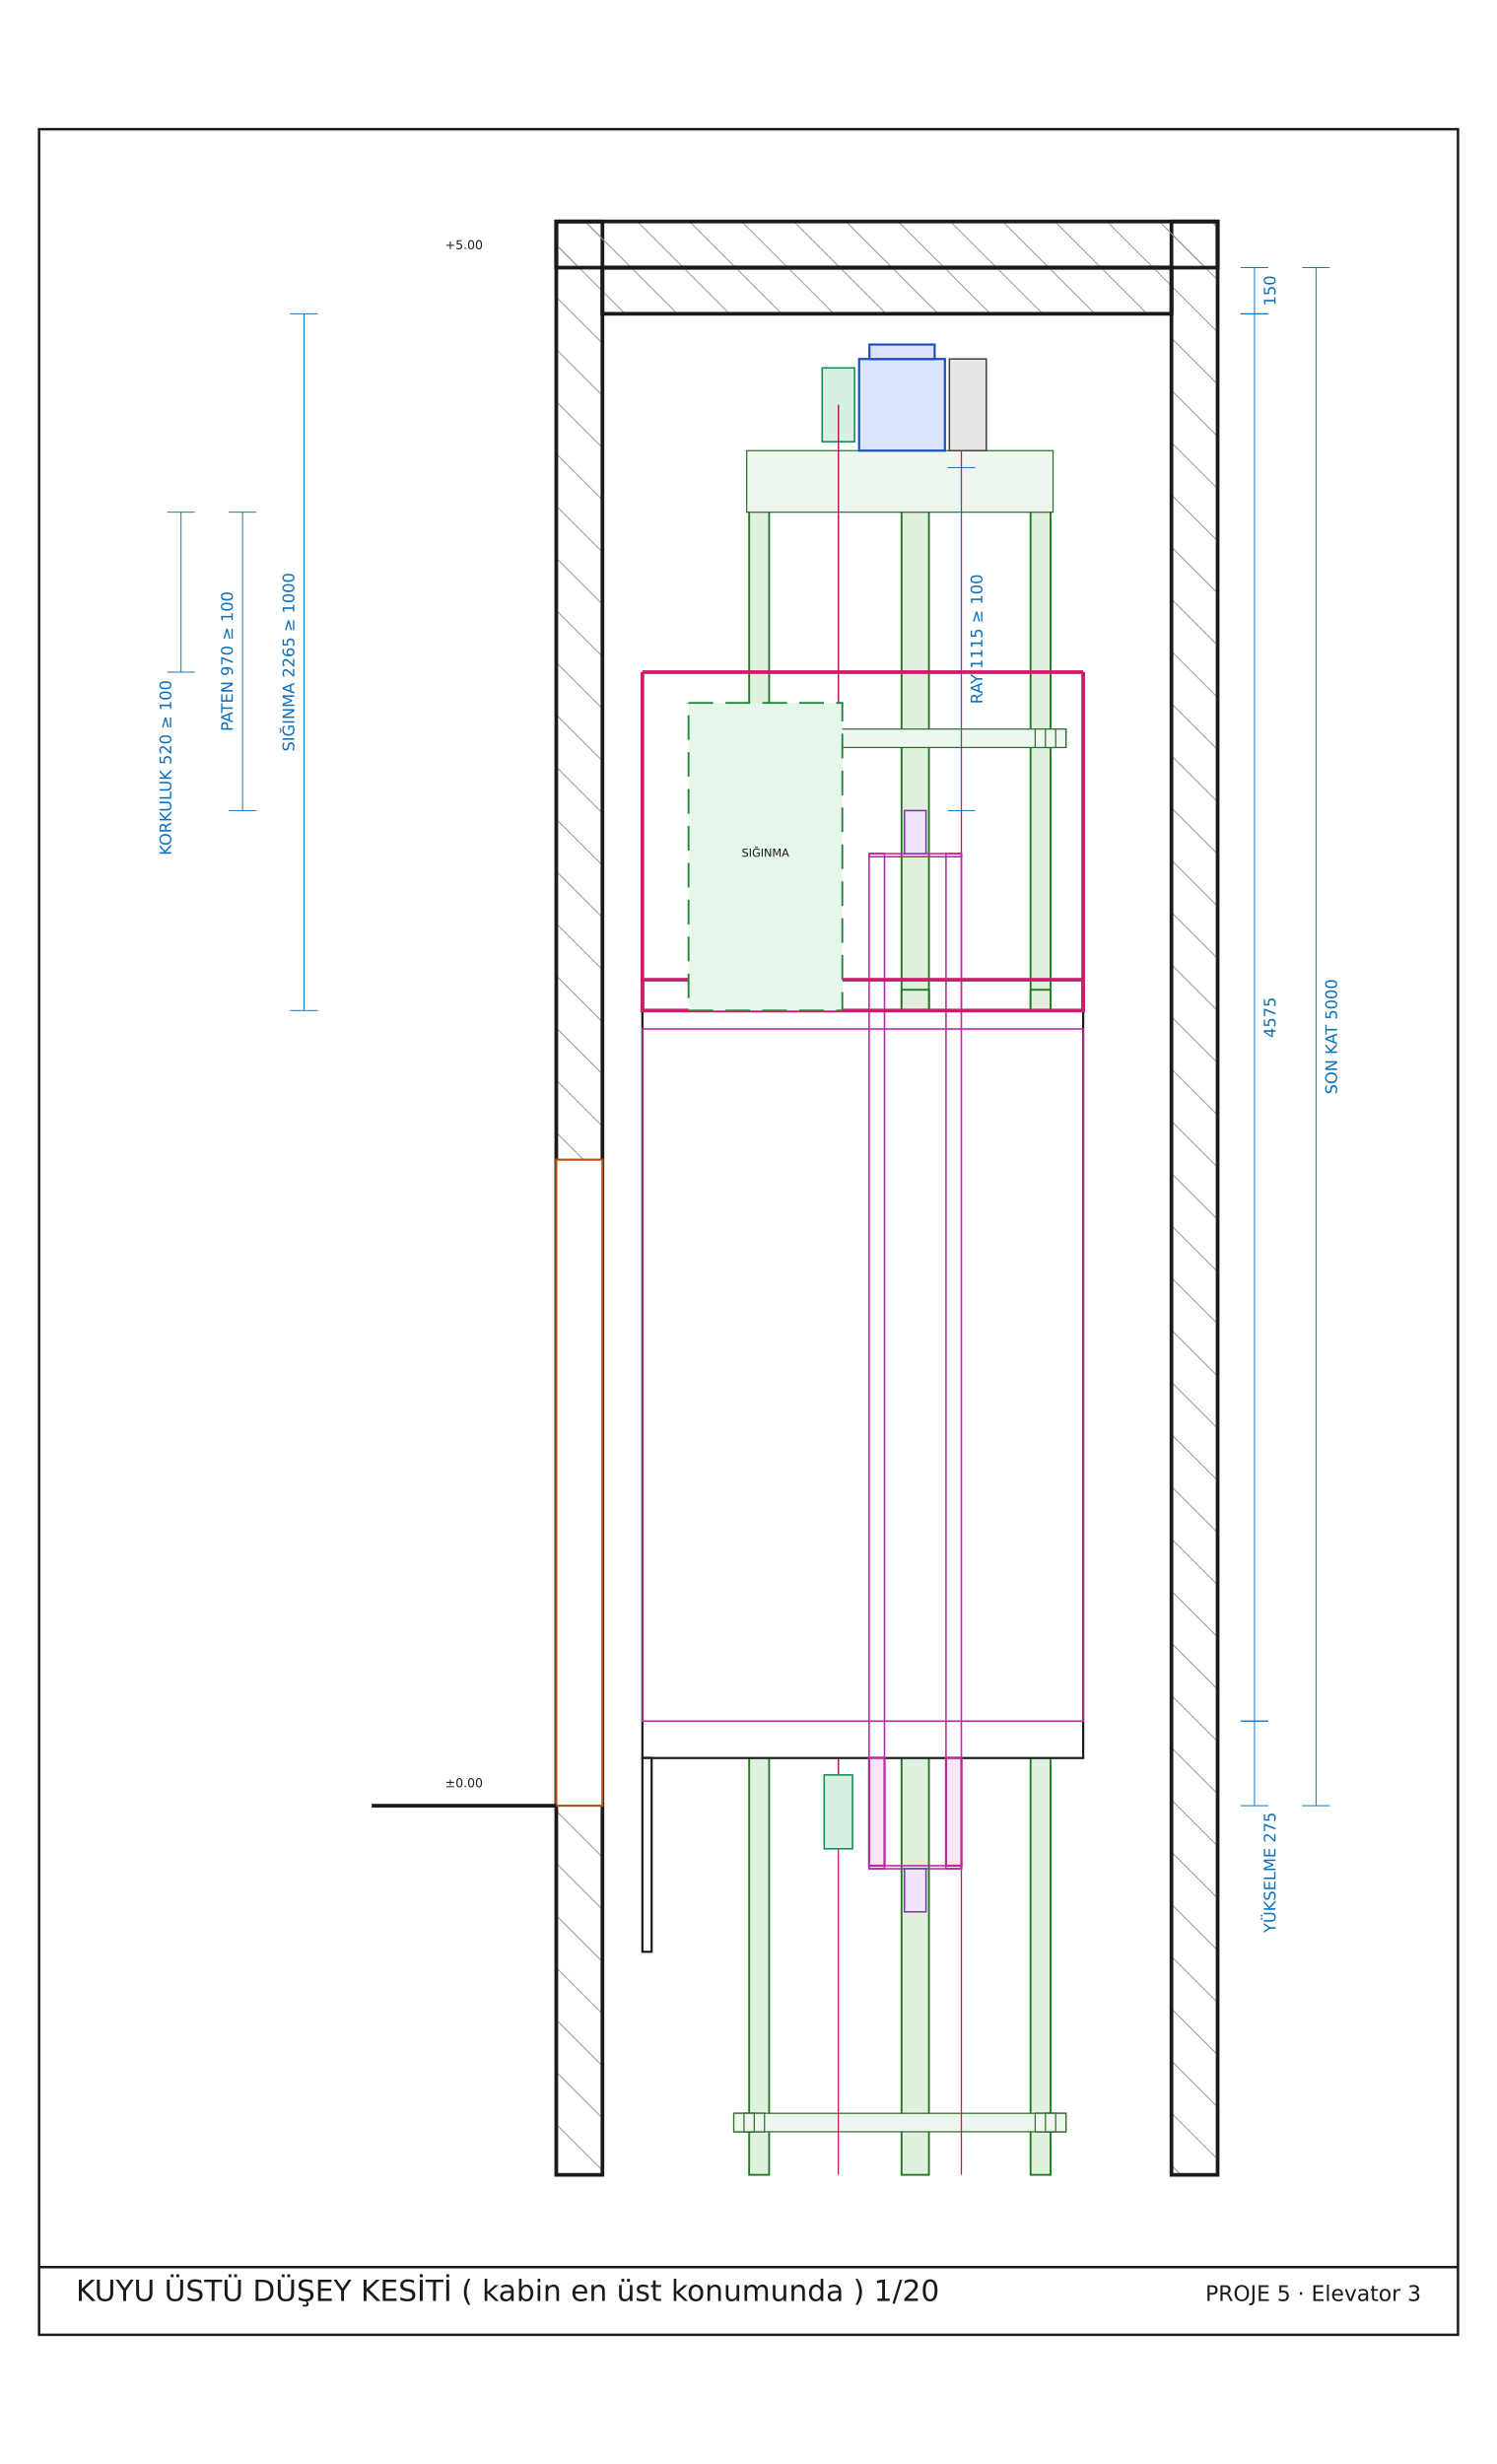
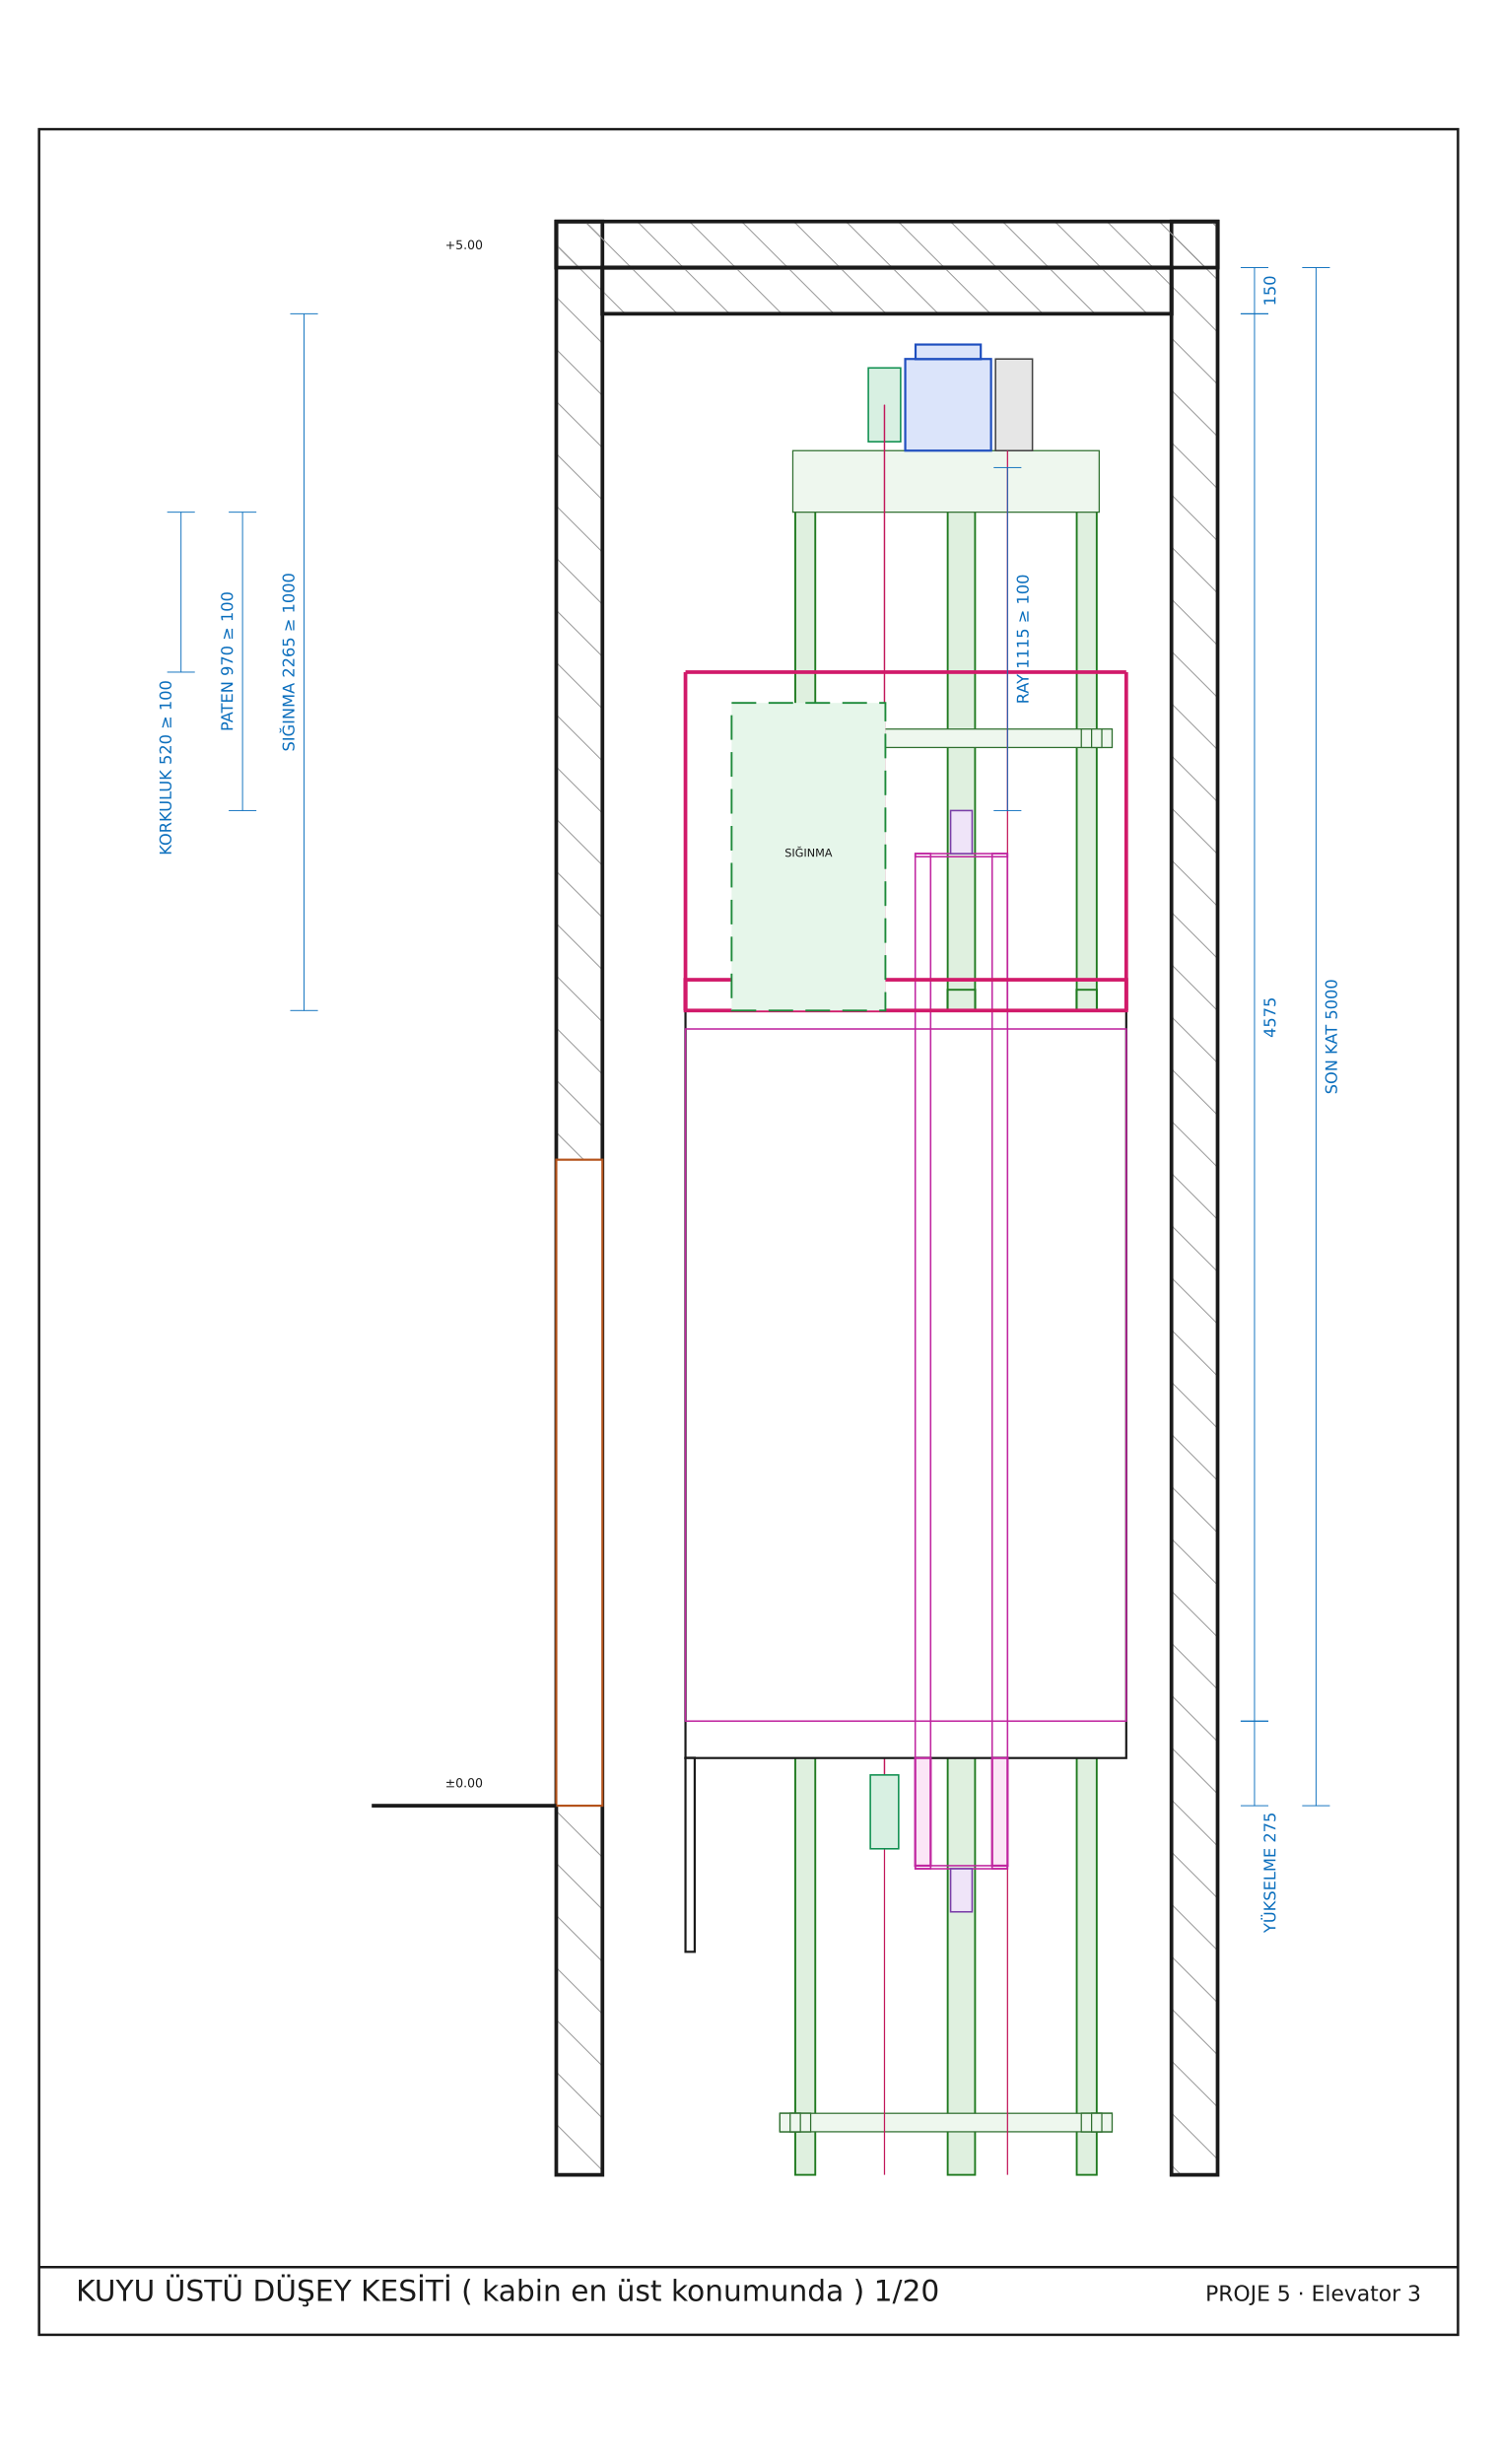
<svg xmlns="http://www.w3.org/2000/svg" viewBox="-1952 -5870 4853 8010" width="243mm" height="400mm">
  <defs>
    <pattern id="tarama" width="120" height="120" patternUnits="userSpaceOnUse" patternTransform="rotate(45)">
      <line x1="0" y1="0" x2="0" y2="120" stroke="#9a9a9a" stroke-width="6" />
    </pattern>
    <pattern id="tugla" width="240" height="120" patternUnits="userSpaceOnUse">
      <rect width="240" height="120" fill="#fdf3ee" />
      <path d="M0 0 H240 M0 60 H240 M120 0 V60 M0 60 V120 M240 60 V120" stroke="#c08a6a" stroke-width="5" fill="none" />
    </pattern>
  </defs>
  <rect x="-100000" y="-100000" width="200000" height="200000" fill="#ffffff" />
  <g transform="scale(1,-1)">
    <rect x="-150.0" y="-1200.0" width="150.0" height="6350.0" fill="url(#tarama)" stroke="none" />
    <rect x="-150.0" y="-1200.0" width="150.0" height="6350.0" fill="none" stroke="#1a1a1a" stroke-width="12" />
    <rect x="1850.0" y="-1200.0" width="150.0" height="6350.0" fill="url(#tarama)" stroke="none" />
    <rect x="1850.0" y="-1200.0" width="150.0" height="6350.0" fill="none" stroke="#1a1a1a" stroke-width="12" />
    <rect x="-150.0" y="5000.0" width="2150.0" height="150.0" fill="url(#tarama)" stroke="none" />
    <rect x="-150.0" y="5000.0" width="2150.0" height="150.0" fill="none" stroke="#1a1a1a" stroke-width="12" />
    <rect x="-150.0" y="0.0" width="150.0" height="2100.0" fill="#ffffff" stroke="#b4531b" stroke-width="7" />
    <line x1="-750.0" y1="0.0" x2="-150.0" y2="0.0" stroke="#1a1a1a" stroke-width="12" />
    <g transform="translate(-450.0,60.0) scale(1,-1) rotate(-0.0)">
      <text x="0" y="0" font-family="DejaVu Sans, Arial" font-size="40" fill="#1a1a1a" text-anchor="middle">±0.00</text>
    </g>
    <rect x="0.0" y="4850.0" width="1850.0" height="150.0" fill="url(#tarama)" stroke="none" />
    <rect x="0.0" y="4850.0" width="1850.0" height="150.0" fill="none" stroke="#1a1a1a" stroke-width="12" />
-     <rect x="972.5" y="-1200.0" width="89.0" height="5550.0" fill="#dff0df" stroke="#1f7a1f" stroke-width="6" />
-     <rect x="972.5" y="2347.5" width="89.0" height="305.0" fill="#dff0df" stroke="#1f7a1f" stroke-width="6" />
-     <rect x="477.0" y="-1200.0" width="65.0" height="5550.0" fill="#dff0df" stroke="#1f7a1f" stroke-width="6" />
-     <rect x="477.0" y="2347.5" width="65.0" height="305.0" fill="#dff0df" stroke="#1f7a1f" stroke-width="6" />
-     <rect x="1392.0" y="-1200.0" width="65.0" height="5550.0" fill="#dff0df" stroke="#1f7a1f" stroke-width="6" />
-     <rect x="1392.0" y="2347.5" width="65.0" height="305.0" fill="#dff0df" stroke="#1f7a1f" stroke-width="6" />
-     <rect x="427.0" y="-1060.0" width="1080.0" height="60.0" fill="#eef7ee" stroke="#2f6f2f" stroke-width="4" />
-     <rect x="1407.0" y="-1060.0" width="100.0" height="60.0" fill="#eef7ee" stroke="#2f6f2f" stroke-width="4" />
-     <rect x="1440.3" y="-1060.0" width="33.3" height="60.0" fill="#eef7ee" stroke="#2f6f2f" stroke-width="4" />
-     <rect x="427.0" y="-1060.0" width="100.0" height="60.0" fill="#eef7ee" stroke="#2f6f2f" stroke-width="4" />
-     <rect x="460.3" y="-1060.0" width="33.3" height="60.0" fill="#eef7ee" stroke="#2f6f2f" stroke-width="4" />
-     <rect x="427.0" y="440.0" width="1080.0" height="60.0" fill="#eef7ee" stroke="#2f6f2f" stroke-width="4" />
-     <rect x="1407.0" y="440.0" width="100.0" height="60.0" fill="#eef7ee" stroke="#2f6f2f" stroke-width="4" />
-     <rect x="1440.3" y="440.0" width="33.3" height="60.0" fill="#eef7ee" stroke="#2f6f2f" stroke-width="4" />
-     <rect x="427.0" y="440.0" width="100.0" height="60.0" fill="#eef7ee" stroke="#2f6f2f" stroke-width="4" />
-     <rect x="460.3" y="440.0" width="33.3" height="60.0" fill="#eef7ee" stroke="#2f6f2f" stroke-width="4" />
-     <rect x="427.0" y="1940.0" width="1080.0" height="60.0" fill="#eef7ee" stroke="#2f6f2f" stroke-width="4" />
-     <rect x="1407.0" y="1940.0" width="100.0" height="60.0" fill="#eef7ee" stroke="#2f6f2f" stroke-width="4" />
-     <rect x="1440.3" y="1940.0" width="33.3" height="60.0" fill="#eef7ee" stroke="#2f6f2f" stroke-width="4" />
-     <rect x="427.0" y="1940.0" width="100.0" height="60.0" fill="#eef7ee" stroke="#2f6f2f" stroke-width="4" />
-     <rect x="460.3" y="1940.0" width="33.3" height="60.0" fill="#eef7ee" stroke="#2f6f2f" stroke-width="4" />
-     <rect x="427.0" y="3440.0" width="1080.0" height="60.0" fill="#eef7ee" stroke="#2f6f2f" stroke-width="4" />
-     <rect x="1407.0" y="3440.0" width="100.0" height="60.0" fill="#eef7ee" stroke="#2f6f2f" stroke-width="4" />
-     <rect x="1440.3" y="3440.0" width="33.3" height="60.0" fill="#eef7ee" stroke="#2f6f2f" stroke-width="4" />
-     <rect x="427.0" y="3440.0" width="100.0" height="60.0" fill="#eef7ee" stroke="#2f6f2f" stroke-width="4" />
-     <rect x="460.3" y="3440.0" width="33.3" height="60.0" fill="#eef7ee" stroke="#2f6f2f" stroke-width="4" />
-     <rect x="469.0" y="4205.0" width="996.0" height="200.0" fill="#eef7ee" stroke="#2f6f2f" stroke-width="4" />
-     <rect x="1128.0" y="4405.0" width="120.0" height="298.0" fill="#e6e6e6" stroke="#444444" stroke-width="5" />
-     <rect x="834.5" y="4405.0" width="279.0" height="298.0" fill="#dbe4fa" stroke="#1f4fbf" stroke-width="7" />
-     <rect x="868.0" y="4703.0" width="212.0" height="47.0" fill="#dbe4fa" stroke="#1f4fbf" stroke-width="7" />
-     <rect x="714.5" y="4434.0" width="105.0" height="240.0" fill="#d8f0e2" stroke="#0f8f4f" stroke-width="5" />
-     <line x1="767.0" y1="-20.0" x2="767.0" y2="4554.0" stroke="#c2185b" stroke-width="4" />
-     <line x1="767.0" y1="4554.0" x2="767.0" y2="-1200.0" stroke="#c2185b" stroke-width="4" />
-     <line x1="1167.0" y1="-1200.0" x2="1167.0" y2="4405.0" stroke="#c2185b" stroke-width="4" />
-     <rect x="130.0" y="155.0" width="1433.0" height="2430.0" fill="#ffffff" stroke="#1a1a1a" stroke-width="7" />
-     <rect x="130.0" y="275.0" width="1433.0" height="2250.0" fill="none" stroke="#c026a0" stroke-width="5" />
-     <rect x="130.0" y="-475.0" width="30.0" height="630.0" fill="#ffffff" stroke="#1a1a1a" stroke-width="7" />
-     <rect x="867.0" y="-205.0" width="50.0" height="3300.0" fill="none" stroke="#c026a0" stroke-width="5" />
-     <rect x="1117.0" y="-205.0" width="50.0" height="3300.0" fill="none" stroke="#c026a0" stroke-width="5" />
-     <rect x="867.0" y="-205.0" width="300.0" height="10.0" fill="none" stroke="#c026a0" stroke-width="5" />
-     <rect x="867.0" y="3085.0" width="300.0" height="10.0" fill="none" stroke="#c026a0" stroke-width="5" />
-     <rect x="982.0" y="3095.0" width="70.0" height="140.0" fill="#efe4f8" stroke="#7a3ea8" stroke-width="5" />
-     <rect x="982.0" y="-345.0" width="70.0" height="140.0" fill="#efe4f8" stroke="#7a3ea8" stroke-width="5" />
-     <rect x="867.0" y="-195.0" width="50.0" height="350.0" fill="#fbe6f6" stroke="#c026a0" stroke-width="7" />
-     <rect x="1117.0" y="-195.0" width="50.0" height="350.0" fill="#fbe6f6" stroke="#c026a0" stroke-width="7" />
-     <rect x="721.0" y="-140.0" width="92.0" height="240.0" fill="#d8f0e2" stroke="#0f8f4f" stroke-width="5" />
-     <rect x="130.0" y="2585.0" width="1433.0" height="100.0" fill="none" stroke="#d11a6a" stroke-width="12" />
-     <line x1="130.0" y1="3685.0" x2="1563.0" y2="3685.0" stroke="#d11a6a" stroke-width="12" />
-     <line x1="130.0" y1="2585.0" x2="130.0" y2="3685.0" stroke="#d11a6a" stroke-width="12" />
-     <line x1="1563.0" y1="2585.0" x2="1563.0" y2="3685.0" stroke="#d11a6a" stroke-width="12" />
-     <rect x="280.0" y="2585.0" width="500.0" height="1000.0" fill="#e6f6ea" stroke="#1d8a3a" stroke-width="6" stroke-dasharray="80 40" />
-     <g transform="translate(530.0,3085.0) scale(1,-1) rotate(-0.0)">
+     <rect x="1122.5" y="-1200.0" width="89.0" height="5550.0" fill="#dff0df" stroke="#1f7a1f" stroke-width="6" />
+     <rect x="1122.5" y="2347.5" width="89.0" height="305.0" fill="#dff0df" stroke="#1f7a1f" stroke-width="6" />
+     <rect x="627.0" y="-1200.0" width="65.0" height="5550.0" fill="#dff0df" stroke="#1f7a1f" stroke-width="6" />
+     <rect x="627.0" y="2347.5" width="65.0" height="305.0" fill="#dff0df" stroke="#1f7a1f" stroke-width="6" />
+     <rect x="1542.0" y="-1200.0" width="65.0" height="5550.0" fill="#dff0df" stroke="#1f7a1f" stroke-width="6" />
+     <rect x="1542.0" y="2347.5" width="65.0" height="305.0" fill="#dff0df" stroke="#1f7a1f" stroke-width="6" />
+     <rect x="577.0" y="-1060.0" width="1080.0" height="60.0" fill="#eef7ee" stroke="#2f6f2f" stroke-width="4" />
+     <rect x="1557.0" y="-1060.0" width="100.0" height="60.0" fill="#eef7ee" stroke="#2f6f2f" stroke-width="4" />
+     <rect x="1590.3" y="-1060.0" width="33.3" height="60.0" fill="#eef7ee" stroke="#2f6f2f" stroke-width="4" />
+     <rect x="577.0" y="-1060.0" width="100.0" height="60.0" fill="#eef7ee" stroke="#2f6f2f" stroke-width="4" />
+     <rect x="610.3" y="-1060.0" width="33.3" height="60.0" fill="#eef7ee" stroke="#2f6f2f" stroke-width="4" />
+     <rect x="577.0" y="440.0" width="1080.0" height="60.0" fill="#eef7ee" stroke="#2f6f2f" stroke-width="4" />
+     <rect x="1557.0" y="440.0" width="100.0" height="60.0" fill="#eef7ee" stroke="#2f6f2f" stroke-width="4" />
+     <rect x="1590.3" y="440.0" width="33.3" height="60.0" fill="#eef7ee" stroke="#2f6f2f" stroke-width="4" />
+     <rect x="577.0" y="440.0" width="100.0" height="60.0" fill="#eef7ee" stroke="#2f6f2f" stroke-width="4" />
+     <rect x="610.3" y="440.0" width="33.3" height="60.0" fill="#eef7ee" stroke="#2f6f2f" stroke-width="4" />
+     <rect x="577.0" y="1940.0" width="1080.0" height="60.0" fill="#eef7ee" stroke="#2f6f2f" stroke-width="4" />
+     <rect x="1557.0" y="1940.0" width="100.0" height="60.0" fill="#eef7ee" stroke="#2f6f2f" stroke-width="4" />
+     <rect x="1590.3" y="1940.0" width="33.3" height="60.0" fill="#eef7ee" stroke="#2f6f2f" stroke-width="4" />
+     <rect x="577.0" y="1940.0" width="100.0" height="60.0" fill="#eef7ee" stroke="#2f6f2f" stroke-width="4" />
+     <rect x="610.3" y="1940.0" width="33.3" height="60.0" fill="#eef7ee" stroke="#2f6f2f" stroke-width="4" />
+     <rect x="577.0" y="3440.0" width="1080.0" height="60.0" fill="#eef7ee" stroke="#2f6f2f" stroke-width="4" />
+     <rect x="1557.0" y="3440.0" width="100.0" height="60.0" fill="#eef7ee" stroke="#2f6f2f" stroke-width="4" />
+     <rect x="1590.3" y="3440.0" width="33.3" height="60.0" fill="#eef7ee" stroke="#2f6f2f" stroke-width="4" />
+     <rect x="577.0" y="3440.0" width="100.0" height="60.0" fill="#eef7ee" stroke="#2f6f2f" stroke-width="4" />
+     <rect x="610.3" y="3440.0" width="33.3" height="60.0" fill="#eef7ee" stroke="#2f6f2f" stroke-width="4" />
+     <rect x="619.0" y="4205.0" width="996.0" height="200.0" fill="#eef7ee" stroke="#2f6f2f" stroke-width="4" />
+     <rect x="1278.0" y="4405.0" width="120.0" height="298.0" fill="#e6e6e6" stroke="#444444" stroke-width="5" />
+     <rect x="984.5" y="4405.0" width="279.0" height="298.0" fill="#dbe4fa" stroke="#1f4fbf" stroke-width="7" />
+     <rect x="1018.0" y="4703.0" width="212.0" height="47.0" fill="#dbe4fa" stroke="#1f4fbf" stroke-width="7" />
+     <rect x="864.5" y="4434.0" width="105.0" height="240.0" fill="#d8f0e2" stroke="#0f8f4f" stroke-width="5" />
+     <line x1="917.0" y1="-20.0" x2="917.0" y2="4554.0" stroke="#c2185b" stroke-width="4" />
+     <line x1="917.0" y1="4554.0" x2="917.0" y2="-1200.0" stroke="#c2185b" stroke-width="4" />
+     <line x1="1317.0" y1="-1200.0" x2="1317.0" y2="4405.0" stroke="#c2185b" stroke-width="4" />
+     <rect x="270.0" y="155.0" width="1433.0" height="2430.0" fill="#ffffff" stroke="#1a1a1a" stroke-width="7" />
+     <rect x="270.0" y="275.0" width="1433.0" height="2250.0" fill="none" stroke="#c026a0" stroke-width="5" />
+     <rect x="270.0" y="-475.0" width="30.0" height="630.0" fill="#ffffff" stroke="#1a1a1a" stroke-width="7" />
+     <rect x="1017.0" y="-205.0" width="50.0" height="3300.0" fill="none" stroke="#c026a0" stroke-width="5" />
+     <rect x="1267.0" y="-205.0" width="50.0" height="3300.0" fill="none" stroke="#c026a0" stroke-width="5" />
+     <rect x="1017.0" y="-205.0" width="300.0" height="10.0" fill="none" stroke="#c026a0" stroke-width="5" />
+     <rect x="1017.0" y="3085.0" width="300.0" height="10.0" fill="none" stroke="#c026a0" stroke-width="5" />
+     <rect x="1132.0" y="3095.0" width="70.0" height="140.0" fill="#efe4f8" stroke="#7a3ea8" stroke-width="5" />
+     <rect x="1132.0" y="-345.0" width="70.0" height="140.0" fill="#efe4f8" stroke="#7a3ea8" stroke-width="5" />
+     <rect x="1017.0" y="-195.0" width="50.0" height="350.0" fill="#fbe6f6" stroke="#c026a0" stroke-width="7" />
+     <rect x="1267.0" y="-195.0" width="50.0" height="350.0" fill="#fbe6f6" stroke="#c026a0" stroke-width="7" />
+     <rect x="871.0" y="-140.0" width="92.0" height="240.0" fill="#d8f0e2" stroke="#0f8f4f" stroke-width="5" />
+     <rect x="270.0" y="2585.0" width="1433.0" height="100.0" fill="none" stroke="#d11a6a" stroke-width="12" />
+     <line x1="270.0" y1="3685.0" x2="1703.0" y2="3685.0" stroke="#d11a6a" stroke-width="12" />
+     <line x1="270.0" y1="2585.0" x2="270.0" y2="3685.0" stroke="#d11a6a" stroke-width="12" />
+     <line x1="1703.0" y1="2585.0" x2="1703.0" y2="3685.0" stroke="#d11a6a" stroke-width="12" />
+     <rect x="420.0" y="2585.0" width="500.0" height="1000.0" fill="#e6f6ea" stroke="#1d8a3a" stroke-width="6" stroke-dasharray="80 40" />
+     <g transform="translate(670.0,3085.0) scale(1,-1) rotate(-0.0)">
      <text x="0" y="0" font-family="DejaVu Sans, Arial" font-size="36" fill="#1a1a1a" text-anchor="middle">SIĞINMA</text>
    </g>
    <g transform="translate(-450.0,5060.0) scale(1,-1) rotate(-0.0)">
      <text x="0" y="0" font-family="DejaVu Sans, Arial" font-size="40" fill="#1a1a1a" text-anchor="middle">+5.00</text>
    </g>
    <line x1="-970.0" y1="2585.0" x2="-970.0" y2="4850.0" stroke="#0a6ebd" stroke-width="3" />
    <line x1="-1015.0" y1="2585.0" x2="-925.0" y2="2585.0" stroke="#0a6ebd" stroke-width="3" />
    <line x1="-1015.0" y1="4850.0" x2="-925.0" y2="4850.0" stroke="#0a6ebd" stroke-width="3" />
    <g transform="translate(-1001.8,3717.5) scale(1,-1) rotate(-90.0)">
      <text x="0" y="0" font-family="DejaVu Sans, Arial" font-size="52" fill="#0a6ebd" text-anchor="middle">SIĞINMA 2265 ≥ 1000</text>
    </g>
    <line x1="-1170.0" y1="3235.0" x2="-1170.0" y2="4205.0" stroke="#0a6ebd" stroke-width="3" />
    <line x1="-1215.0" y1="3235.0" x2="-1125.0" y2="3235.0" stroke="#0a6ebd" stroke-width="3" />
    <line x1="-1215.0" y1="4205.0" x2="-1125.0" y2="4205.0" stroke="#0a6ebd" stroke-width="3" />
    <g transform="translate(-1201.8,3720.0) scale(1,-1) rotate(-90.0)">
      <text x="0" y="0" font-family="DejaVu Sans, Arial" font-size="52" fill="#0a6ebd" text-anchor="middle">PATEN 970 ≥ 100</text>
    </g>
    <line x1="-1370.0" y1="3685.0" x2="-1370.0" y2="4205.0" stroke="#0a6ebd" stroke-width="3" />
    <line x1="-1415.0" y1="3685.0" x2="-1325.0" y2="3685.0" stroke="#0a6ebd" stroke-width="3" />
    <line x1="-1415.0" y1="4205.0" x2="-1325.0" y2="4205.0" stroke="#0a6ebd" stroke-width="3" />
    <g transform="translate(-1401.8,3374.2) scale(1,-1) rotate(-90.0)">
      <text x="0" y="0" font-family="DejaVu Sans, Arial" font-size="52" fill="#0a6ebd" text-anchor="middle">KORKULUK 520 ≥ 100</text>
    </g>
    <line x1="2120.0" y1="0.0" x2="2120.0" y2="275.0" stroke="#0a6ebd" stroke-width="3" />
    <line x1="2075.0" y1="0.0" x2="2165.0" y2="0.0" stroke="#0a6ebd" stroke-width="3" />
    <line x1="2075.0" y1="275.0" x2="2165.0" y2="275.0" stroke="#0a6ebd" stroke-width="3" />
    <g transform="translate(2188.2,-217.2) scale(1,-1) rotate(-90.0)">
      <text x="0" y="0" font-family="DejaVu Sans, Arial" font-size="52" fill="#0a6ebd" text-anchor="middle">YÜKSELME 275</text>
    </g>
    <line x1="2120.0" y1="275.0" x2="2120.0" y2="4850.0" stroke="#0a6ebd" stroke-width="3" />
    <line x1="2075.0" y1="275.0" x2="2165.0" y2="275.0" stroke="#0a6ebd" stroke-width="3" />
    <line x1="2075.0" y1="4850.0" x2="2165.0" y2="4850.0" stroke="#0a6ebd" stroke-width="3" />
    <g transform="translate(2188.2,2562.5) scale(1,-1) rotate(-90.0)">
      <text x="0" y="0" font-family="DejaVu Sans, Arial" font-size="52" fill="#0a6ebd" text-anchor="middle">4575</text>
    </g>
    <line x1="2120.0" y1="4850.0" x2="2120.0" y2="5000.0" stroke="#0a6ebd" stroke-width="3" />
    <line x1="2075.0" y1="4850.0" x2="2165.0" y2="4850.0" stroke="#0a6ebd" stroke-width="3" />
    <line x1="2075.0" y1="5000.0" x2="2165.0" y2="5000.0" stroke="#0a6ebd" stroke-width="3" />
    <g transform="translate(2188.2,4925.0) scale(1,-1) rotate(-90.0)">
      <text x="0" y="0" font-family="DejaVu Sans, Arial" font-size="52" fill="#0a6ebd" text-anchor="middle">150</text>
    </g>
    <line x1="2320.0" y1="0.0" x2="2320.0" y2="5000.0" stroke="#0a6ebd" stroke-width="3" />
    <line x1="2275.0" y1="0.0" x2="2365.0" y2="0.0" stroke="#0a6ebd" stroke-width="3" />
    <line x1="2275.0" y1="5000.0" x2="2365.0" y2="5000.0" stroke="#0a6ebd" stroke-width="3" />
    <g transform="translate(2388.2,2500.0) scale(1,-1) rotate(-90.0)">
      <text x="0" y="0" font-family="DejaVu Sans, Arial" font-size="52" fill="#0a6ebd" text-anchor="middle">SON KAT 5000</text>
    </g>
-     <line x1="1167.0" y1="3235.0" x2="1167.0" y2="4350.0" stroke="#0a6ebd" stroke-width="3" />
-     <line x1="1122.0" y1="3235.0" x2="1212.0" y2="3235.0" stroke="#0a6ebd" stroke-width="3" />
-     <line x1="1122.0" y1="4350.0" x2="1212.0" y2="4350.0" stroke="#0a6ebd" stroke-width="3" />
-     <g transform="translate(1235.2,3792.5) scale(1,-1) rotate(-90.0)">
+     <line x1="1317.0" y1="3235.0" x2="1317.0" y2="4350.0" stroke="#0a6ebd" stroke-width="3" />
+     <line x1="1272.0" y1="3235.0" x2="1362.0" y2="3235.0" stroke="#0a6ebd" stroke-width="3" />
+     <line x1="1272.0" y1="4350.0" x2="1362.0" y2="4350.0" stroke="#0a6ebd" stroke-width="3" />
+     <g transform="translate(1385.2,3792.5) scale(1,-1) rotate(-90.0)">
      <text x="0" y="0" font-family="DejaVu Sans, Arial" font-size="52" fill="#0a6ebd" text-anchor="middle">RAY 1115 ≥ 100</text>
    </g>
    <rect x="-1831.5" y="-1720.0" width="4613.0" height="7170.0" fill="none" stroke="#1a1a1a" stroke-width="8" />
    <line x1="-1831.5" y1="-1500.0" x2="2781.5" y2="-1500.0" stroke="#1a1a1a" stroke-width="8" />
    <g transform="translate(-1711.5,-1610.0) scale(1,-1) rotate(-0.0)">
      <text x="0" y="0" font-family="DejaVu Sans, Arial" font-size="95" fill="#1a1a1a" text-anchor="start">KUYU ÜSTÜ DÜŞEY KESİTİ  ( kabin en üst konumunda )   1/20</text>
    </g>
    <g transform="translate(2661.5,-1610.0) scale(1,-1) rotate(-0.0)">
      <text x="0" y="0" font-family="DejaVu Sans, Arial" font-size="70" fill="#1a1a1a" text-anchor="end">PROJE 5  ·  Elevator 3</text>
    </g>
  </g>
</svg>
